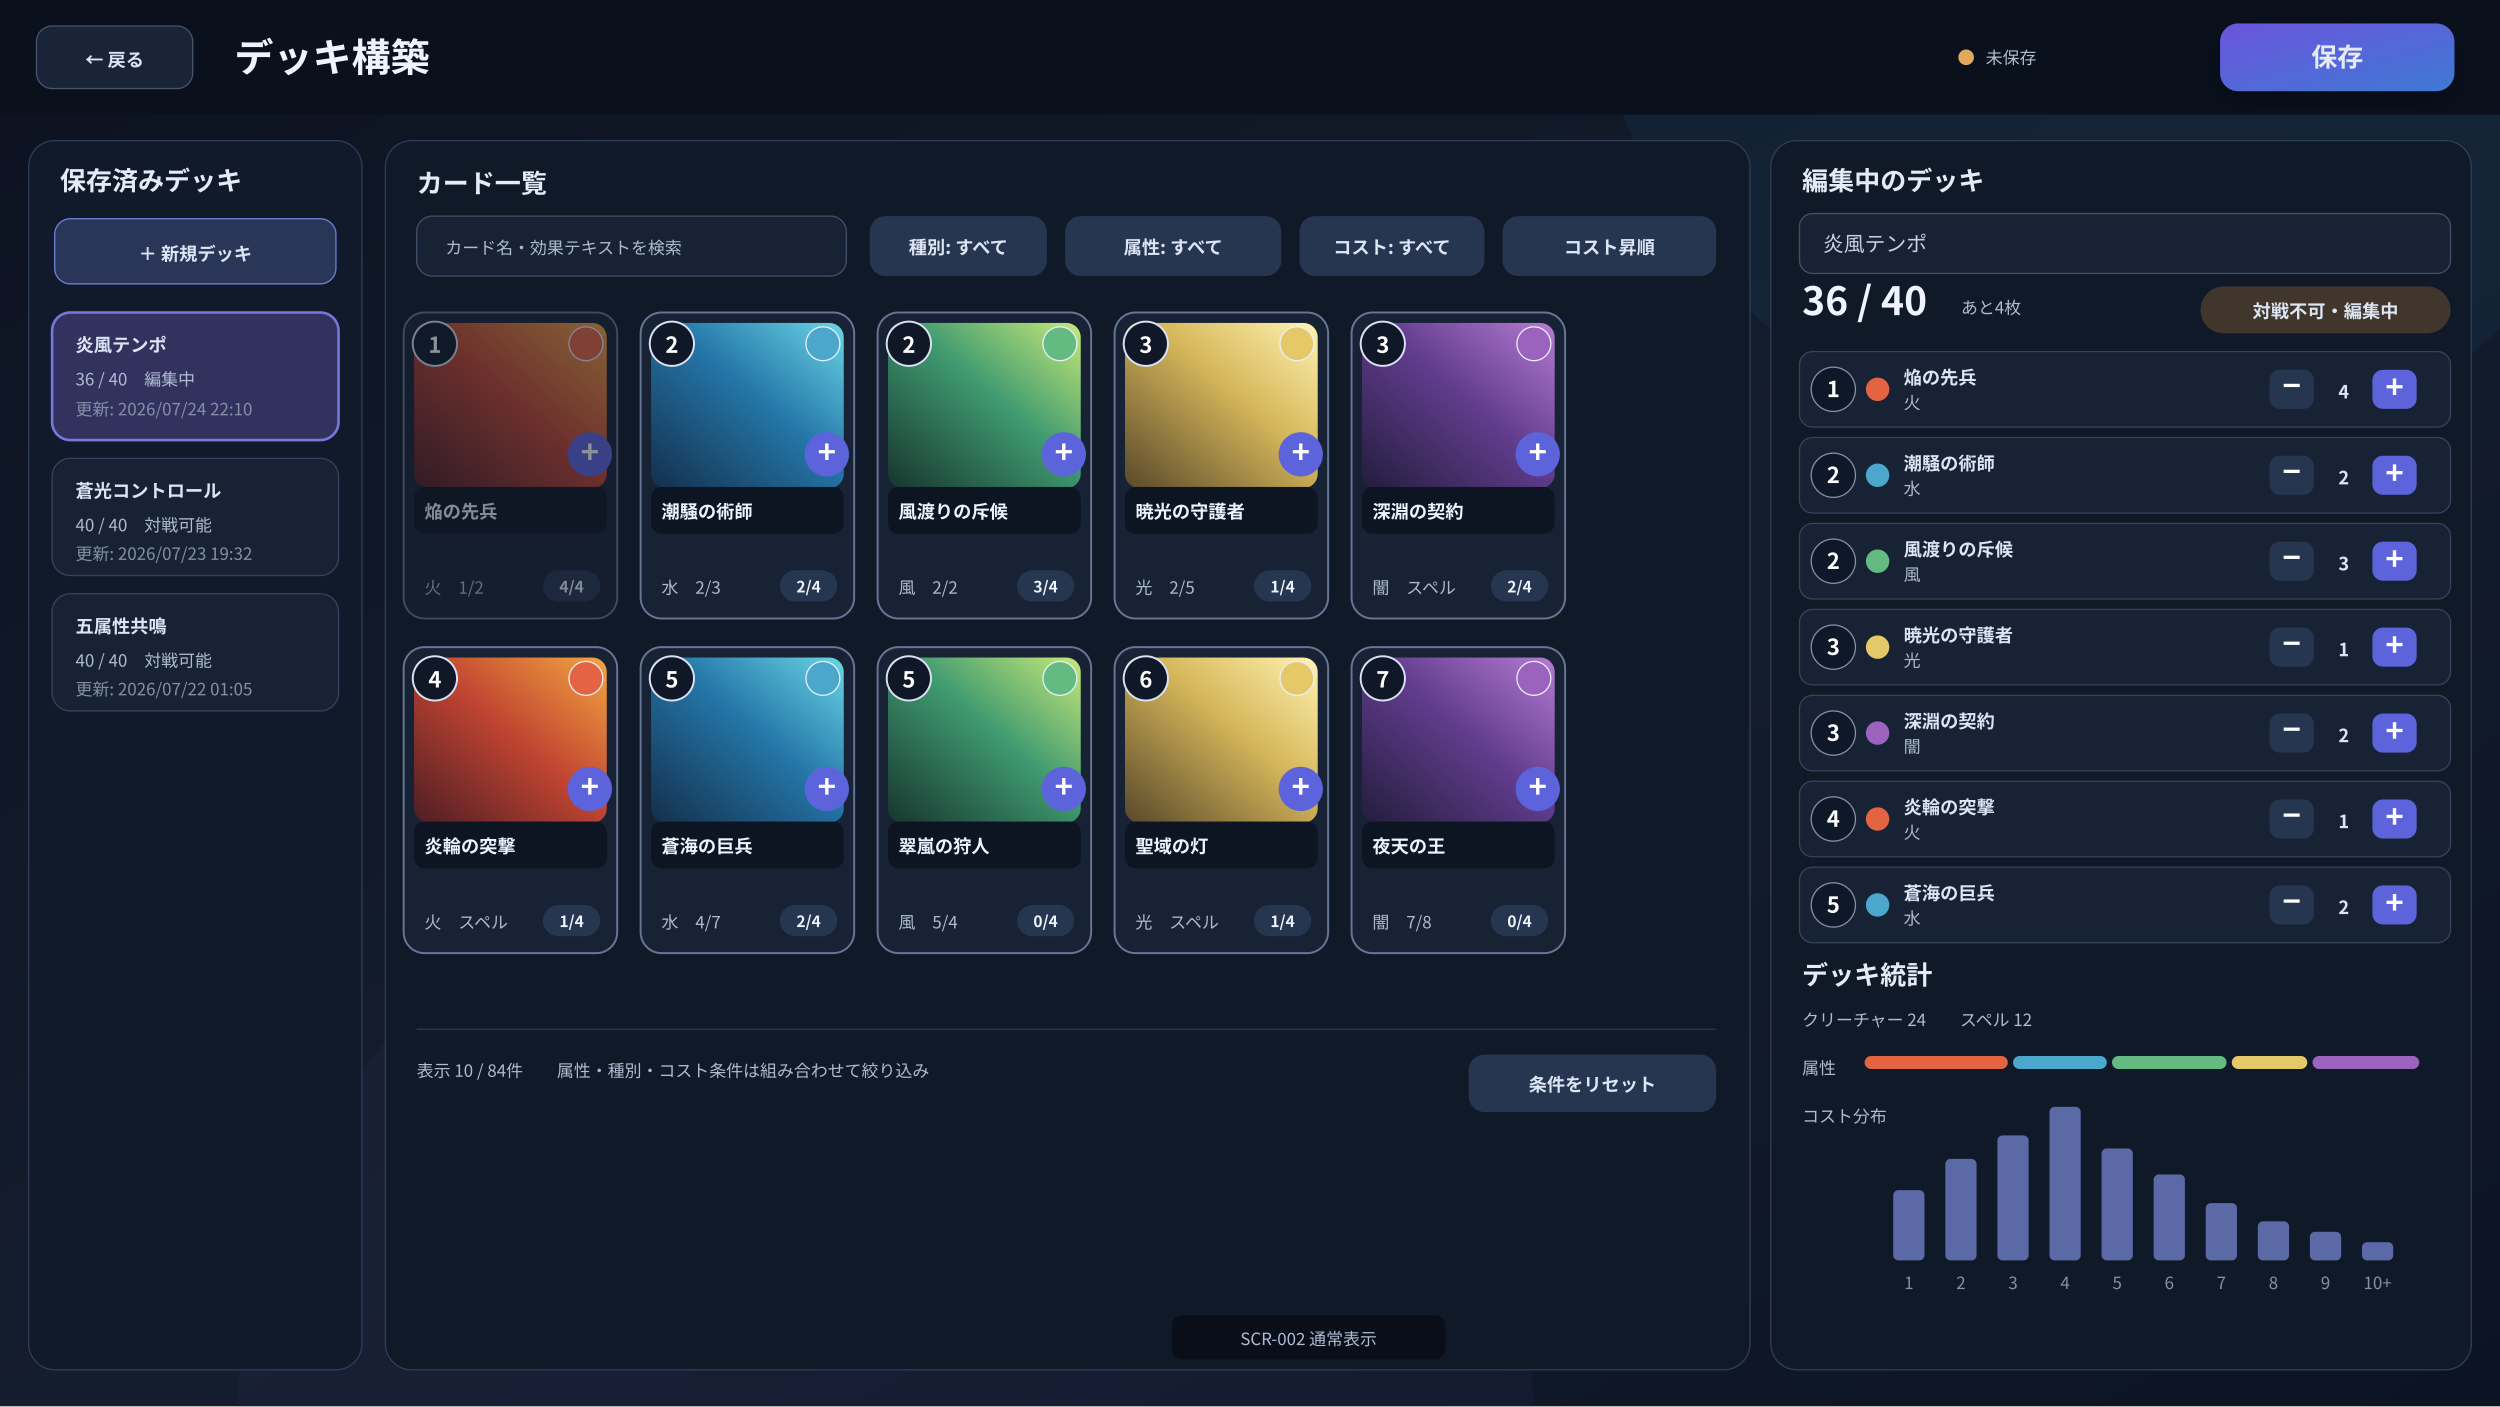
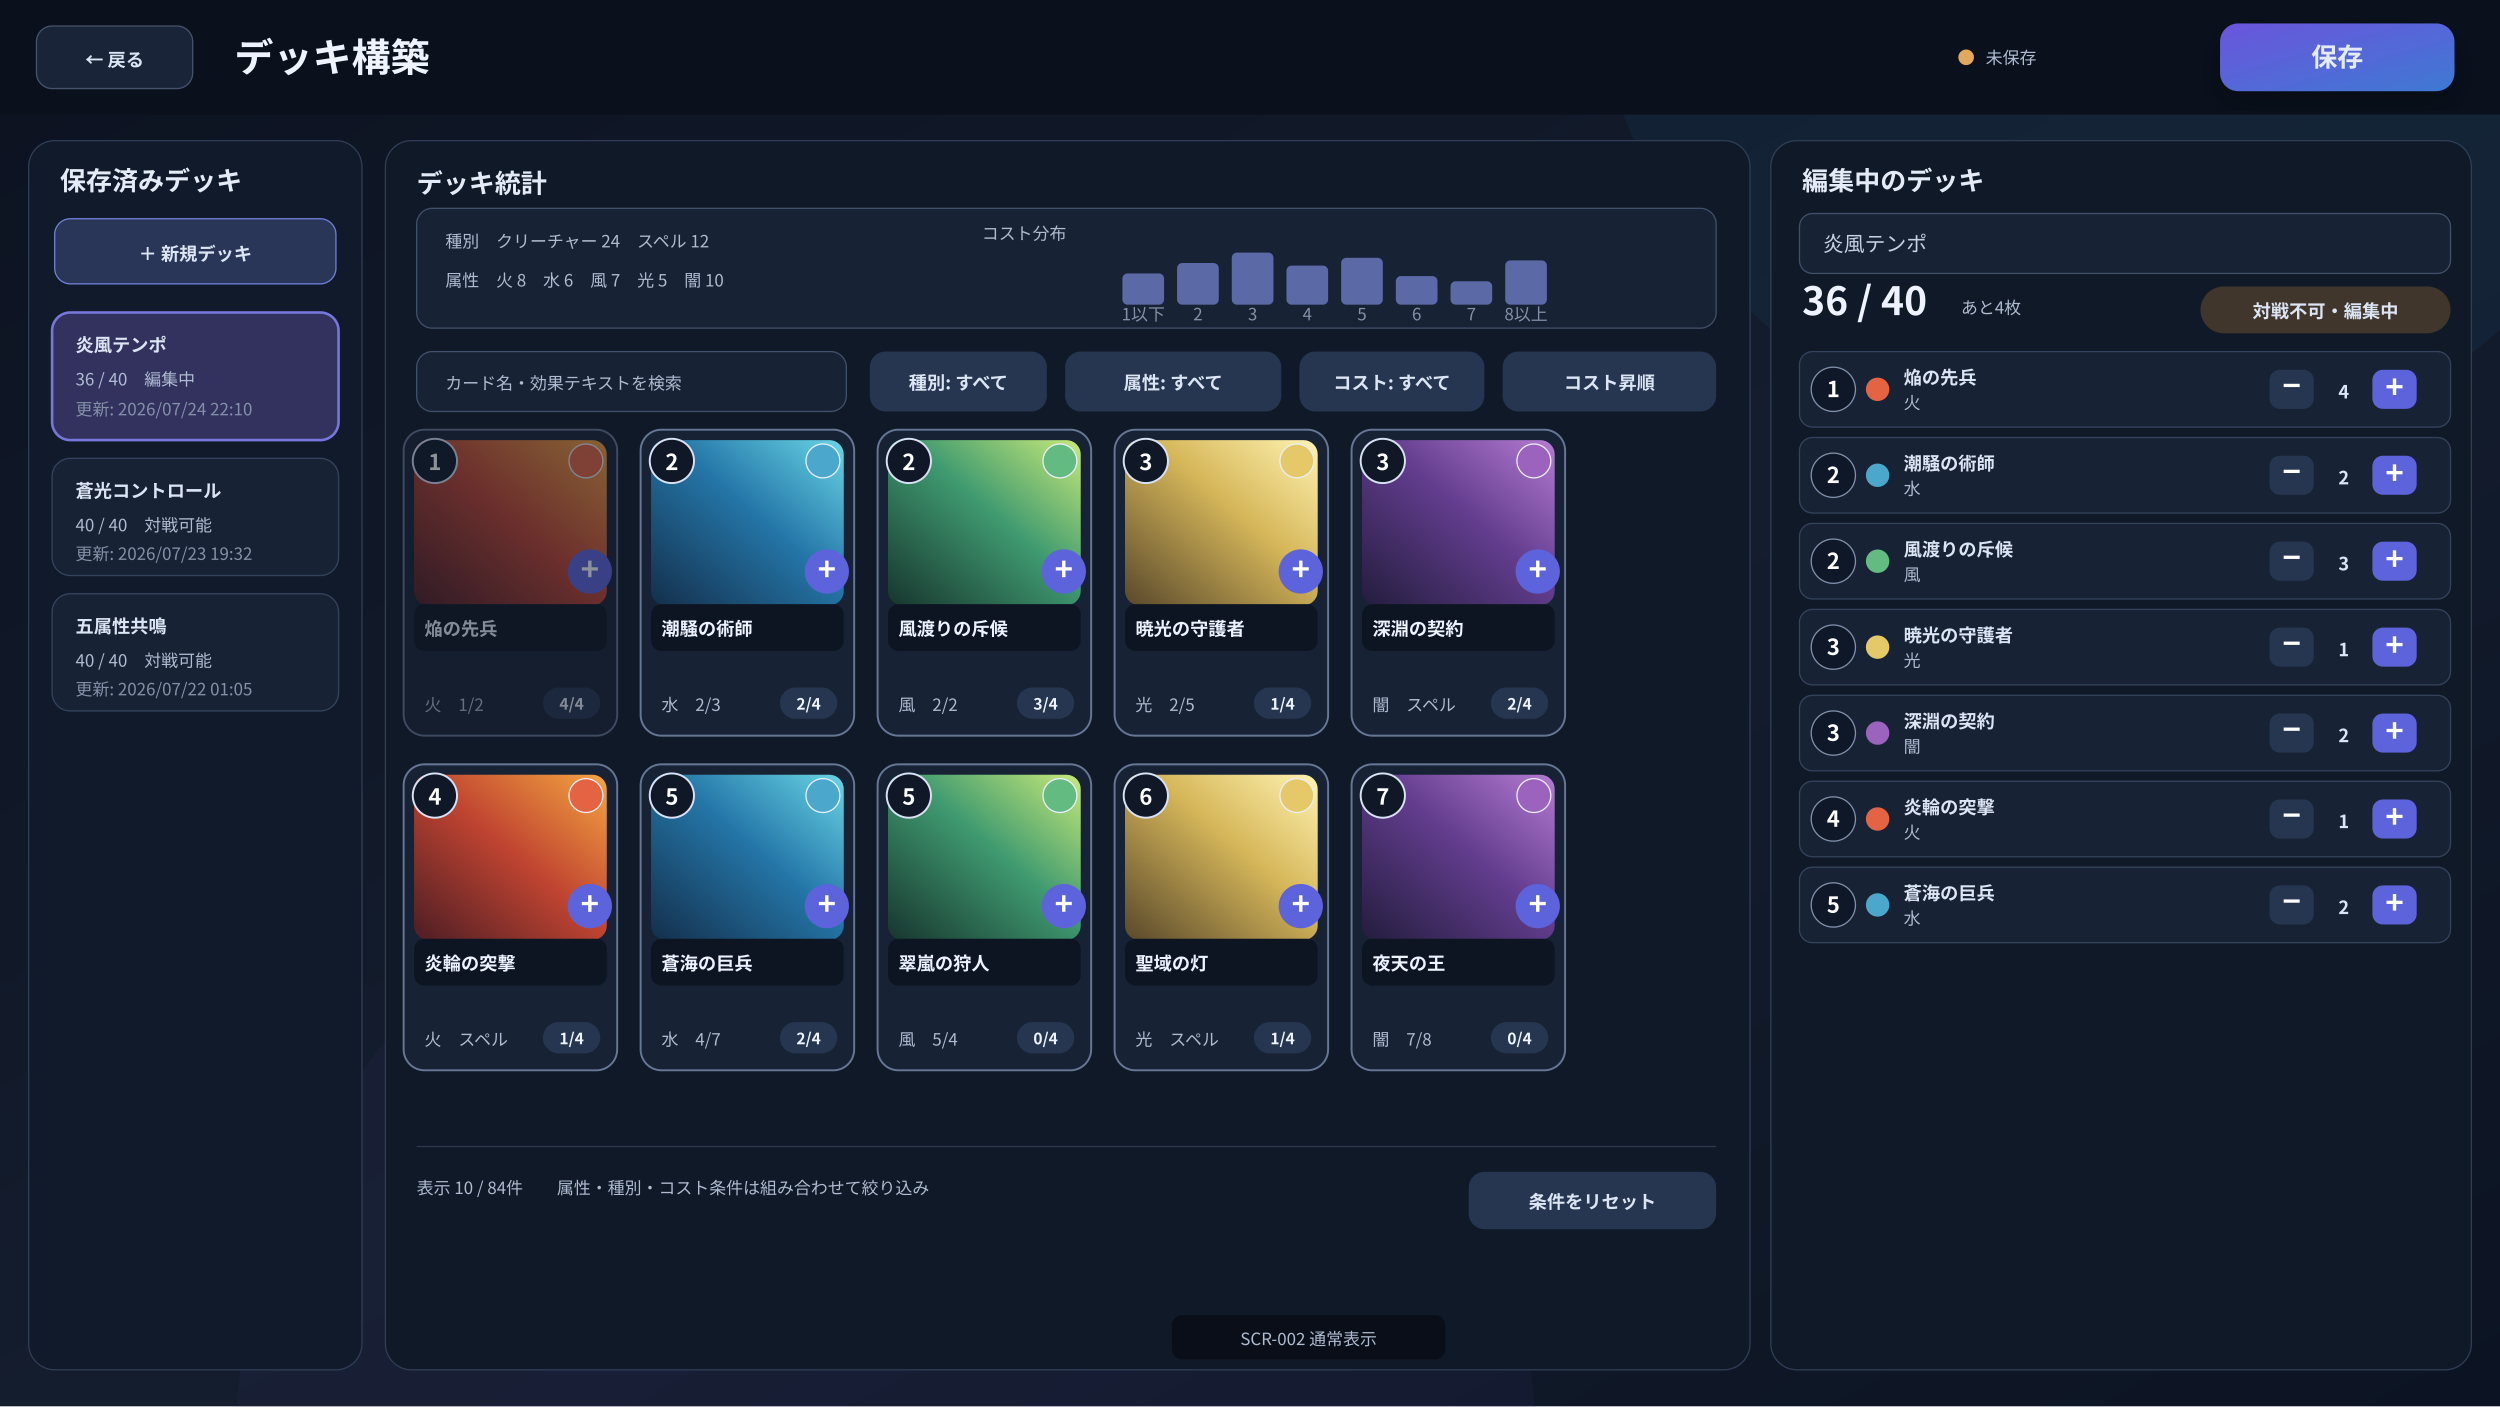
<svg xmlns="http://www.w3.org/2000/svg" width="1920" height="1080" viewBox="0 0 1920 1080">
  <defs>
    <linearGradient id="bg" x1="0" y1="0" x2="1" y2="1">
      <stop offset="0%" stop-color="#0c1220" />
      <stop offset="52%" stop-color="#141d2e" />
      <stop offset="100%" stop-color="#0c1423" />
    </linearGradient>
    <linearGradient id="fire" x1="0" y1="1" x2="1" y2="0">
      <stop offset="0%" stop-color="#4d1d25" />
      <stop offset="52%" stop-color="#c04431" />
      <stop offset="100%" stop-color="#f4a540" />
    </linearGradient>
    <linearGradient id="water" x1="0" y1="1" x2="1" y2="0">
      <stop offset="0%" stop-color="#142f4c" />
      <stop offset="55%" stop-color="#2476a8" />
      <stop offset="100%" stop-color="#69d5e5" />
    </linearGradient>
    <linearGradient id="wind" x1="0" y1="1" x2="1" y2="0">
      <stop offset="0%" stop-color="#17352e" />
      <stop offset="55%" stop-color="#3f9a70" />
      <stop offset="100%" stop-color="#c7e979" />
    </linearGradient>
    <linearGradient id="light" x1="0" y1="1" x2="1" y2="0">
      <stop offset="0%" stop-color="#59482b" />
      <stop offset="58%" stop-color="#d6b75a" />
      <stop offset="100%" stop-color="#fff3b2" />
    </linearGradient>
    <linearGradient id="dark" x1="0" y1="1" x2="1" y2="0">
      <stop offset="0%" stop-color="#231d3d" />
      <stop offset="55%" stop-color="#633d8f" />
      <stop offset="100%" stop-color="#b47bd1" />
    </linearGradient>
    <linearGradient id="primary" x1="0" y1="0" x2="1" y2="1">
      <stop offset="0%" stop-color="#6b55dc" />
      <stop offset="100%" stop-color="#3f79d3" />
    </linearGradient>
    <filter id="shadow" x="-30%" y="-30%" width="160%" height="160%">
      <feDropShadow dx="0" dy="10" stdDeviation="14" flood-color="#000000" flood-opacity="0.35" />
    </filter>
    <style>
      .title{font:700 30px 'Noto Sans CJK JP', sans-serif;fill:#eef3ff}
      .section{font:700 20px 'Noto Sans CJK JP', sans-serif;fill:#e4ebf7}
      .body{font:500 16px 'Noto Sans CJK JP', sans-serif;fill:#c7d1e2}
      .small{font:500 13px 'Noto Sans CJK JP', sans-serif;fill:#aebbd0}
      .tiny{font:700 12px 'Noto Sans CJK JP', sans-serif;fill:#eef3ff}
      .cardtitle{font:700 14px 'Noto Sans CJK JP', sans-serif;fill:#eef3ff}
      .num{font:700 17px 'Noto Sans CJK JP', sans-serif;fill:#ffffff}
      .plus{font:700 24px 'Noto Sans CJK JP', sans-serif;fill:#ffffff}
      .label{font:600 14px 'Noto Sans CJK JP', sans-serif;fill:#dce5f4}
      .muted{font:500 13px 'Noto Sans CJK JP', sans-serif;fill:#8390a7}
    </style>
  </defs>
  <rect width="1920" height="1080" fill="url(#bg)" />
  <circle cx="680" cy="1120" r="500" fill="#493d9e" opacity="0.08" />
  <circle cx="1640" cy="-60" r="420" fill="#1f78a7" opacity="0.08" />
  <rect x="0" y="0" width="1920" height="88" fill="#0a101c" opacity="0.94" />
  <rect x="28" y="20" width="120" height="48" rx="12" fill="#192439" stroke="#45536b" />
  <text x="88" y="51" text-anchor="middle" class="label">← 戻る</text>
  <text x="180" y="55" class="title">デッキ構築</text>
  <circle cx="1510" cy="44" r="6" fill="#e2a85c" />
  <text x="1525" y="49" class="small">未保存</text>
  <rect x="1705" y="18" width="180" height="52" rx="14" fill="url(#primary)" filter="url(#shadow)" />
  <text x="1795" y="51" text-anchor="middle" class="section">保存</text>
  <rect x="22" y="108" width="256" height="944" rx="20" fill="#111a2a" stroke="#2f3d56" />
  <text x="46" y="146" class="section">保存済みデッキ</text>
  <rect x="42" y="168" width="216" height="50" rx="12" fill="#293657" stroke="#6f7fd7" />
  <text x="150" y="200" text-anchor="middle" class="label">＋ 新規デッキ</text>
  <g>
    <rect x="40" y="240" width="220" height="98" rx="14" fill="#33325f" stroke="#7776dc" stroke-width="2" />
    <text x="58" y="270" class="label">炎風テンポ</text>
    <text x="58" y="296" class="small">36 / 40　編集中</text>
    <text x="58" y="319" class="muted">更新: 2026/07/24 22:10</text>
  </g>
  <g>
    <rect x="40" y="352" width="220" height="90" rx="14" fill="#172235" stroke="#34435d" />
    <text x="58" y="382" class="label">蒼光コントロール</text>
    <text x="58" y="408" class="small">40 / 40　対戦可能</text>
    <text x="58" y="430" class="muted">更新: 2026/07/23 19:32</text>
  </g>
  <g>
    <rect x="40" y="456" width="220" height="90" rx="14" fill="#172235" stroke="#34435d" />
    <text x="58" y="486" class="label">五属性共鳴</text>
    <text x="58" y="512" class="small">40 / 40　対戦可能</text>
    <text x="58" y="534" class="muted">更新: 2026/07/22 01:05</text>
  </g>
  <rect x="296" y="108" width="1048" height="944" rx="20" fill="#101927" stroke="#2f3d56" />
-   <text x="320" y="148" class="section">カード一覧</text>
-   <rect x="320" y="166" width="330" height="46" rx="12" fill="#172235" stroke="#40506a" />
-   <text x="342" y="195" class="small">カード名・効果テキストを検索</text>
-   <rect x="668" y="166" width="136" height="46" rx="12" fill="#263650" />
-   <text x="736" y="195" text-anchor="middle" class="label">種別: すべて</text>
-   <rect x="818" y="166" width="166" height="46" rx="12" fill="#263650" />
-   <text x="901" y="195" text-anchor="middle" class="label">属性: すべて</text>
-   <rect x="998" y="166" width="142" height="46" rx="12" fill="#263650" />
-   <text x="1069" y="195" text-anchor="middle" class="label">コスト: すべて</text>
-   <rect x="1154" y="166" width="164" height="46" rx="12" fill="#263650" />
-   <text x="1236" y="195" text-anchor="middle" class="label">コスト昇順</text>
-   <g opacity="0.52">
-     <rect x="310" y="240" width="164" height="235" rx="16" fill="#172235" stroke="#667695" stroke-width="1.5" />
-     <rect x="318" y="248" width="148" height="126.9" rx="11" fill="url(#fire)" />
-     <circle cx="334" cy="264" r="17" fill="#101827" stroke="#d8e2f4" stroke-width="1.5" />
-     <text x="334" y="271" text-anchor="middle" class="num">1</text>
-     <circle cx="450" cy="264" r="13" fill="#e46343" stroke="#e9eef8" stroke-width="1" />
-     <rect x="318" y="373.95" width="148" height="36" rx="8" fill="#0d1523" />
-     <text x="326" y="397.95" class="cardtitle">焔の先兵</text>
-     <text x="326" y="456" class="small">火　1/2</text>
-     <rect x="417" y="438" width="44" height="24" rx="12" fill="#263650" />
-     <text x="439" y="455" text-anchor="middle" class="tiny">4/4</text>
-     <circle cx="453" cy="348.9" r="17" fill="#5d63da" />
-     <text x="453" y="355.9" text-anchor="middle" class="plus">+</text>
-   </g>
-   <g opacity="1">
-     <rect x="492" y="240" width="164" height="235" rx="16" fill="#172235" stroke="#667695" stroke-width="1.5" />
-     <rect x="500" y="248" width="148" height="126.9" rx="11" fill="url(#water)" />
-     <circle cx="516" cy="264" r="17" fill="#101827" stroke="#d8e2f4" stroke-width="1.5" />
-     <text x="516" y="271" text-anchor="middle" class="num">2</text>
-     <circle cx="632" cy="264" r="13" fill="#4ba8cc" stroke="#e9eef8" stroke-width="1" />
-     <rect x="500" y="373.95" width="148" height="36" rx="8" fill="#0d1523" />
-     <text x="508" y="397.95" class="cardtitle">潮騒の術師</text>
-     <text x="508" y="456" class="small">水　2/3</text>
-     <rect x="599" y="438" width="44" height="24" rx="12" fill="#263650" />
-     <text x="621" y="455" text-anchor="middle" class="tiny">2/4</text>
-     <circle cx="635" cy="348.9" r="17" fill="#5d63da" />
-     <text x="635" y="355.9" text-anchor="middle" class="plus">+</text>
-   </g>
-   <g opacity="1">
-     <rect x="674" y="240" width="164" height="235" rx="16" fill="#172235" stroke="#667695" stroke-width="1.5" />
-     <rect x="682" y="248" width="148" height="126.9" rx="11" fill="url(#wind)" />
-     <circle cx="698" cy="264" r="17" fill="#101827" stroke="#d8e2f4" stroke-width="1.5" />
-     <text x="698" y="271" text-anchor="middle" class="num">2</text>
-     <circle cx="814" cy="264" r="13" fill="#64bb82" stroke="#e9eef8" stroke-width="1" />
-     <rect x="682" y="373.95" width="148" height="36" rx="8" fill="#0d1523" />
-     <text x="690" y="397.95" class="cardtitle">風渡りの斥候</text>
-     <text x="690" y="456" class="small">風　2/2</text>
-     <rect x="781" y="438" width="44" height="24" rx="12" fill="#263650" />
-     <text x="803" y="455" text-anchor="middle" class="tiny">3/4</text>
-     <circle cx="817" cy="348.9" r="17" fill="#5d63da" />
-     <text x="817" y="355.9" text-anchor="middle" class="plus">+</text>
-   </g>
-   <g opacity="1">
-     <rect x="856" y="240" width="164" height="235" rx="16" fill="#172235" stroke="#667695" stroke-width="1.5" />
-     <rect x="864" y="248" width="148" height="126.9" rx="11" fill="url(#light)" />
-     <circle cx="880" cy="264" r="17" fill="#101827" stroke="#d8e2f4" stroke-width="1.5" />
-     <text x="880" y="271" text-anchor="middle" class="num">3</text>
-     <circle cx="996" cy="264" r="13" fill="#e5c969" stroke="#e9eef8" stroke-width="1" />
-     <rect x="864" y="373.95" width="148" height="36" rx="8" fill="#0d1523" />
-     <text x="872" y="397.95" class="cardtitle">暁光の守護者</text>
-     <text x="872" y="456" class="small">光　2/5</text>
-     <rect x="963" y="438" width="44" height="24" rx="12" fill="#263650" />
-     <text x="985" y="455" text-anchor="middle" class="tiny">1/4</text>
-     <circle cx="999" cy="348.9" r="17" fill="#5d63da" />
-     <text x="999" y="355.9" text-anchor="middle" class="plus">+</text>
-   </g>
-   <g opacity="1">
-     <rect x="1038" y="240" width="164" height="235" rx="16" fill="#172235" stroke="#667695" stroke-width="1.5" />
-     <rect x="1046" y="248" width="148" height="126.9" rx="11" fill="url(#dark)" />
-     <circle cx="1062" cy="264" r="17" fill="#101827" stroke="#d8e2f4" stroke-width="1.5" />
-     <text x="1062" y="271" text-anchor="middle" class="num">3</text>
-     <circle cx="1178" cy="264" r="13" fill="#9b63bd" stroke="#e9eef8" stroke-width="1" />
-     <rect x="1046" y="373.95" width="148" height="36" rx="8" fill="#0d1523" />
-     <text x="1054" y="397.95" class="cardtitle">深淵の契約</text>
-     <text x="1054" y="456" class="small">闇　スペル</text>
-     <rect x="1145" y="438" width="44" height="24" rx="12" fill="#263650" />
-     <text x="1167" y="455" text-anchor="middle" class="tiny">2/4</text>
-     <circle cx="1181" cy="348.9" r="17" fill="#5d63da" />
-     <text x="1181" y="355.9" text-anchor="middle" class="plus">+</text>
-   </g>
-   <g opacity="1">
-     <rect x="310" y="497" width="164" height="235" rx="16" fill="#172235" stroke="#667695" stroke-width="1.5" />
-     <rect x="318" y="505" width="148" height="126.9" rx="11" fill="url(#fire)" />
-     <circle cx="334" cy="521" r="17" fill="#101827" stroke="#d8e2f4" stroke-width="1.5" />
-     <text x="334" y="528" text-anchor="middle" class="num">4</text>
-     <circle cx="450" cy="521" r="13" fill="#e46343" stroke="#e9eef8" stroke-width="1" />
-     <rect x="318" y="630.95" width="148" height="36" rx="8" fill="#0d1523" />
-     <text x="326" y="654.95" class="cardtitle">炎輪の突撃</text>
-     <text x="326" y="713" class="small">火　スペル</text>
-     <rect x="417" y="695" width="44" height="24" rx="12" fill="#263650" />
-     <text x="439" y="712" text-anchor="middle" class="tiny">1/4</text>
-     <circle cx="453" cy="605.9" r="17" fill="#5d63da" />
-     <text x="453" y="612.9" text-anchor="middle" class="plus">+</text>
-   </g>
-   <g opacity="1">
-     <rect x="492" y="497" width="164" height="235" rx="16" fill="#172235" stroke="#667695" stroke-width="1.5" />
-     <rect x="500" y="505" width="148" height="126.9" rx="11" fill="url(#water)" />
-     <circle cx="516" cy="521" r="17" fill="#101827" stroke="#d8e2f4" stroke-width="1.5" />
-     <text x="516" y="528" text-anchor="middle" class="num">5</text>
-     <circle cx="632" cy="521" r="13" fill="#4ba8cc" stroke="#e9eef8" stroke-width="1" />
-     <rect x="500" y="630.95" width="148" height="36" rx="8" fill="#0d1523" />
-     <text x="508" y="654.95" class="cardtitle">蒼海の巨兵</text>
-     <text x="508" y="713" class="small">水　4/7</text>
-     <rect x="599" y="695" width="44" height="24" rx="12" fill="#263650" />
-     <text x="621" y="712" text-anchor="middle" class="tiny">2/4</text>
-     <circle cx="635" cy="605.9" r="17" fill="#5d63da" />
-     <text x="635" y="612.9" text-anchor="middle" class="plus">+</text>
-   </g>
-   <g opacity="1">
-     <rect x="674" y="497" width="164" height="235" rx="16" fill="#172235" stroke="#667695" stroke-width="1.5" />
-     <rect x="682" y="505" width="148" height="126.9" rx="11" fill="url(#wind)" />
-     <circle cx="698" cy="521" r="17" fill="#101827" stroke="#d8e2f4" stroke-width="1.5" />
-     <text x="698" y="528" text-anchor="middle" class="num">5</text>
-     <circle cx="814" cy="521" r="13" fill="#64bb82" stroke="#e9eef8" stroke-width="1" />
-     <rect x="682" y="630.95" width="148" height="36" rx="8" fill="#0d1523" />
-     <text x="690" y="654.95" class="cardtitle">翠嵐の狩人</text>
-     <text x="690" y="713" class="small">風　5/4</text>
-     <rect x="781" y="695" width="44" height="24" rx="12" fill="#263650" />
-     <text x="803" y="712" text-anchor="middle" class="tiny">0/4</text>
-     <circle cx="817" cy="605.9" r="17" fill="#5d63da" />
-     <text x="817" y="612.9" text-anchor="middle" class="plus">+</text>
-   </g>
-   <g opacity="1">
-     <rect x="856" y="497" width="164" height="235" rx="16" fill="#172235" stroke="#667695" stroke-width="1.5" />
-     <rect x="864" y="505" width="148" height="126.9" rx="11" fill="url(#light)" />
-     <circle cx="880" cy="521" r="17" fill="#101827" stroke="#d8e2f4" stroke-width="1.5" />
-     <text x="880" y="528" text-anchor="middle" class="num">6</text>
-     <circle cx="996" cy="521" r="13" fill="#e5c969" stroke="#e9eef8" stroke-width="1" />
-     <rect x="864" y="630.95" width="148" height="36" rx="8" fill="#0d1523" />
-     <text x="872" y="654.95" class="cardtitle">聖域の灯</text>
-     <text x="872" y="713" class="small">光　スペル</text>
-     <rect x="963" y="695" width="44" height="24" rx="12" fill="#263650" />
-     <text x="985" y="712" text-anchor="middle" class="tiny">1/4</text>
-     <circle cx="999" cy="605.9" r="17" fill="#5d63da" />
-     <text x="999" y="612.9" text-anchor="middle" class="plus">+</text>
-   </g>
-   <g opacity="1">
-     <rect x="1038" y="497" width="164" height="235" rx="16" fill="#172235" stroke="#667695" stroke-width="1.5" />
-     <rect x="1046" y="505" width="148" height="126.9" rx="11" fill="url(#dark)" />
-     <circle cx="1062" cy="521" r="17" fill="#101827" stroke="#d8e2f4" stroke-width="1.5" />
-     <text x="1062" y="528" text-anchor="middle" class="num">7</text>
-     <circle cx="1178" cy="521" r="13" fill="#9b63bd" stroke="#e9eef8" stroke-width="1" />
-     <rect x="1046" y="630.95" width="148" height="36" rx="8" fill="#0d1523" />
-     <text x="1054" y="654.95" class="cardtitle">夜天の王</text>
-     <text x="1054" y="713" class="small">闇　7/8</text>
-     <rect x="1145" y="695" width="44" height="24" rx="12" fill="#263650" />
-     <text x="1167" y="712" text-anchor="middle" class="tiny">0/4</text>
-     <circle cx="1181" cy="605.9" r="17" fill="#5d63da" />
-     <text x="1181" y="612.9" text-anchor="middle" class="plus">+</text>
-   </g>
-   <rect x="320" y="790" width="998" height="1" fill="#2b3850" />
-   <text x="320" y="827" class="small">表示 10 / 84件　　属性・種別・コスト条件は組み合わせて絞り込み</text>
-   <rect x="1128" y="810" width="190" height="44" rx="12" fill="#263650" />
-   <text x="1223" y="838" text-anchor="middle" class="label">条件をリセット</text>
+   <text x="320" y="148" class="section">デッキ統計</text>
+   <rect x="320" y="160" width="998" height="92" rx="12" fill="#172235" stroke="#40506a" />
+   <text x="342" y="190" class="small">種別　クリーチャー 24　スペル 12</text>
+   <text x="342" y="220" class="small">属性　火 8　水 6　風 7　光 5　闇 10</text>
+   <text x="754" y="184" class="small">コスト分布</text>
+   <g fill="#5b69a7">
+     <rect x="862" y="210" width="32" height="24" rx="4" />
+     <rect x="904" y="202" width="32" height="32" rx="4" />
+     <rect x="946" y="194" width="32" height="40" rx="4" />
+     <rect x="988" y="204" width="32" height="30" rx="4" />
+     <rect x="1030" y="198" width="32" height="36" rx="4" />
+     <rect x="1072" y="212" width="32" height="22" rx="4" />
+     <rect x="1114" y="216" width="32" height="18" rx="4" />
+     <rect x="1156" y="200" width="32" height="34" rx="4" />
+   </g>
+   <g class="muted" text-anchor="middle">
+     <text x="878" y="246">1以下</text>
+     <text x="920" y="246">2</text>
+     <text x="962" y="246">3</text>
+     <text x="1004" y="246">4</text>
+     <text x="1046" y="246">5</text>
+     <text x="1088" y="246">6</text>
+     <text x="1130" y="246">7</text>
+     <text x="1172" y="246">8以上</text>
+   </g>
+   <rect x="320" y="270" width="330" height="46" rx="12" fill="#172235" stroke="#40506a" />
+   <text x="342" y="299" class="small">カード名・効果テキストを検索</text>
+   <rect x="668" y="270" width="136" height="46" rx="12" fill="#263650" />
+   <text x="736" y="299" text-anchor="middle" class="label">種別: すべて</text>
+   <rect x="818" y="270" width="166" height="46" rx="12" fill="#263650" />
+   <text x="901" y="299" text-anchor="middle" class="label">属性: すべて</text>
+   <rect x="998" y="270" width="142" height="46" rx="12" fill="#263650" />
+   <text x="1069" y="299" text-anchor="middle" class="label">コスト: すべて</text>
+   <rect x="1154" y="270" width="164" height="46" rx="12" fill="#263650" />
+   <text x="1236" y="299" text-anchor="middle" class="label">コスト昇順</text>
+   <g transform="translate(0 90)">
+     <g opacity="0.52">
+       <rect x="310" y="240" width="164" height="235" rx="16" fill="#172235" stroke="#667695" stroke-width="1.5" />
+       <rect x="318" y="248" width="148" height="126.9" rx="11" fill="url(#fire)" />
+       <circle cx="334" cy="264" r="17" fill="#101827" stroke="#d8e2f4" stroke-width="1.5" />
+       <text x="334" y="271" text-anchor="middle" class="num">1</text>
+       <circle cx="450" cy="264" r="13" fill="#e46343" stroke="#e9eef8" stroke-width="1" />
+       <rect x="318" y="373.95" width="148" height="36" rx="8" fill="#0d1523" />
+       <text x="326" y="397.95" class="cardtitle">焔の先兵</text>
+       <text x="326" y="456" class="small">火　1/2</text>
+       <rect x="417" y="438" width="44" height="24" rx="12" fill="#263650" />
+       <text x="439" y="455" text-anchor="middle" class="tiny">4/4</text>
+       <circle cx="453" cy="348.9" r="17" fill="#5d63da" />
+       <text x="453" y="355.9" text-anchor="middle" class="plus">+</text>
+     </g>
+     <g opacity="1">
+       <rect x="492" y="240" width="164" height="235" rx="16" fill="#172235" stroke="#667695" stroke-width="1.5" />
+       <rect x="500" y="248" width="148" height="126.9" rx="11" fill="url(#water)" />
+       <circle cx="516" cy="264" r="17" fill="#101827" stroke="#d8e2f4" stroke-width="1.5" />
+       <text x="516" y="271" text-anchor="middle" class="num">2</text>
+       <circle cx="632" cy="264" r="13" fill="#4ba8cc" stroke="#e9eef8" stroke-width="1" />
+       <rect x="500" y="373.95" width="148" height="36" rx="8" fill="#0d1523" />
+       <text x="508" y="397.95" class="cardtitle">潮騒の術師</text>
+       <text x="508" y="456" class="small">水　2/3</text>
+       <rect x="599" y="438" width="44" height="24" rx="12" fill="#263650" />
+       <text x="621" y="455" text-anchor="middle" class="tiny">2/4</text>
+       <circle cx="635" cy="348.9" r="17" fill="#5d63da" />
+       <text x="635" y="355.9" text-anchor="middle" class="plus">+</text>
+     </g>
+     <g opacity="1">
+       <rect x="674" y="240" width="164" height="235" rx="16" fill="#172235" stroke="#667695" stroke-width="1.5" />
+       <rect x="682" y="248" width="148" height="126.9" rx="11" fill="url(#wind)" />
+       <circle cx="698" cy="264" r="17" fill="#101827" stroke="#d8e2f4" stroke-width="1.5" />
+       <text x="698" y="271" text-anchor="middle" class="num">2</text>
+       <circle cx="814" cy="264" r="13" fill="#64bb82" stroke="#e9eef8" stroke-width="1" />
+       <rect x="682" y="373.95" width="148" height="36" rx="8" fill="#0d1523" />
+       <text x="690" y="397.95" class="cardtitle">風渡りの斥候</text>
+       <text x="690" y="456" class="small">風　2/2</text>
+       <rect x="781" y="438" width="44" height="24" rx="12" fill="#263650" />
+       <text x="803" y="455" text-anchor="middle" class="tiny">3/4</text>
+       <circle cx="817" cy="348.9" r="17" fill="#5d63da" />
+       <text x="817" y="355.9" text-anchor="middle" class="plus">+</text>
+     </g>
+     <g opacity="1">
+       <rect x="856" y="240" width="164" height="235" rx="16" fill="#172235" stroke="#667695" stroke-width="1.5" />
+       <rect x="864" y="248" width="148" height="126.9" rx="11" fill="url(#light)" />
+       <circle cx="880" cy="264" r="17" fill="#101827" stroke="#d8e2f4" stroke-width="1.5" />
+       <text x="880" y="271" text-anchor="middle" class="num">3</text>
+       <circle cx="996" cy="264" r="13" fill="#e5c969" stroke="#e9eef8" stroke-width="1" />
+       <rect x="864" y="373.95" width="148" height="36" rx="8" fill="#0d1523" />
+       <text x="872" y="397.95" class="cardtitle">暁光の守護者</text>
+       <text x="872" y="456" class="small">光　2/5</text>
+       <rect x="963" y="438" width="44" height="24" rx="12" fill="#263650" />
+       <text x="985" y="455" text-anchor="middle" class="tiny">1/4</text>
+       <circle cx="999" cy="348.9" r="17" fill="#5d63da" />
+       <text x="999" y="355.9" text-anchor="middle" class="plus">+</text>
+     </g>
+     <g opacity="1">
+       <rect x="1038" y="240" width="164" height="235" rx="16" fill="#172235" stroke="#667695" stroke-width="1.5" />
+       <rect x="1046" y="248" width="148" height="126.9" rx="11" fill="url(#dark)" />
+       <circle cx="1062" cy="264" r="17" fill="#101827" stroke="#d8e2f4" stroke-width="1.5" />
+       <text x="1062" y="271" text-anchor="middle" class="num">3</text>
+       <circle cx="1178" cy="264" r="13" fill="#9b63bd" stroke="#e9eef8" stroke-width="1" />
+       <rect x="1046" y="373.95" width="148" height="36" rx="8" fill="#0d1523" />
+       <text x="1054" y="397.95" class="cardtitle">深淵の契約</text>
+       <text x="1054" y="456" class="small">闇　スペル</text>
+       <rect x="1145" y="438" width="44" height="24" rx="12" fill="#263650" />
+       <text x="1167" y="455" text-anchor="middle" class="tiny">2/4</text>
+       <circle cx="1181" cy="348.9" r="17" fill="#5d63da" />
+       <text x="1181" y="355.9" text-anchor="middle" class="plus">+</text>
+     </g>
+     <g opacity="1">
+       <rect x="310" y="497" width="164" height="235" rx="16" fill="#172235" stroke="#667695" stroke-width="1.5" />
+       <rect x="318" y="505" width="148" height="126.9" rx="11" fill="url(#fire)" />
+       <circle cx="334" cy="521" r="17" fill="#101827" stroke="#d8e2f4" stroke-width="1.5" />
+       <text x="334" y="528" text-anchor="middle" class="num">4</text>
+       <circle cx="450" cy="521" r="13" fill="#e46343" stroke="#e9eef8" stroke-width="1" />
+       <rect x="318" y="630.95" width="148" height="36" rx="8" fill="#0d1523" />
+       <text x="326" y="654.95" class="cardtitle">炎輪の突撃</text>
+       <text x="326" y="713" class="small">火　スペル</text>
+       <rect x="417" y="695" width="44" height="24" rx="12" fill="#263650" />
+       <text x="439" y="712" text-anchor="middle" class="tiny">1/4</text>
+       <circle cx="453" cy="605.9" r="17" fill="#5d63da" />
+       <text x="453" y="612.9" text-anchor="middle" class="plus">+</text>
+     </g>
+     <g opacity="1">
+       <rect x="492" y="497" width="164" height="235" rx="16" fill="#172235" stroke="#667695" stroke-width="1.5" />
+       <rect x="500" y="505" width="148" height="126.9" rx="11" fill="url(#water)" />
+       <circle cx="516" cy="521" r="17" fill="#101827" stroke="#d8e2f4" stroke-width="1.5" />
+       <text x="516" y="528" text-anchor="middle" class="num">5</text>
+       <circle cx="632" cy="521" r="13" fill="#4ba8cc" stroke="#e9eef8" stroke-width="1" />
+       <rect x="500" y="630.95" width="148" height="36" rx="8" fill="#0d1523" />
+       <text x="508" y="654.95" class="cardtitle">蒼海の巨兵</text>
+       <text x="508" y="713" class="small">水　4/7</text>
+       <rect x="599" y="695" width="44" height="24" rx="12" fill="#263650" />
+       <text x="621" y="712" text-anchor="middle" class="tiny">2/4</text>
+       <circle cx="635" cy="605.9" r="17" fill="#5d63da" />
+       <text x="635" y="612.9" text-anchor="middle" class="plus">+</text>
+     </g>
+     <g opacity="1">
+       <rect x="674" y="497" width="164" height="235" rx="16" fill="#172235" stroke="#667695" stroke-width="1.5" />
+       <rect x="682" y="505" width="148" height="126.9" rx="11" fill="url(#wind)" />
+       <circle cx="698" cy="521" r="17" fill="#101827" stroke="#d8e2f4" stroke-width="1.5" />
+       <text x="698" y="528" text-anchor="middle" class="num">5</text>
+       <circle cx="814" cy="521" r="13" fill="#64bb82" stroke="#e9eef8" stroke-width="1" />
+       <rect x="682" y="630.95" width="148" height="36" rx="8" fill="#0d1523" />
+       <text x="690" y="654.95" class="cardtitle">翠嵐の狩人</text>
+       <text x="690" y="713" class="small">風　5/4</text>
+       <rect x="781" y="695" width="44" height="24" rx="12" fill="#263650" />
+       <text x="803" y="712" text-anchor="middle" class="tiny">0/4</text>
+       <circle cx="817" cy="605.9" r="17" fill="#5d63da" />
+       <text x="817" y="612.9" text-anchor="middle" class="plus">+</text>
+     </g>
+     <g opacity="1">
+       <rect x="856" y="497" width="164" height="235" rx="16" fill="#172235" stroke="#667695" stroke-width="1.5" />
+       <rect x="864" y="505" width="148" height="126.9" rx="11" fill="url(#light)" />
+       <circle cx="880" cy="521" r="17" fill="#101827" stroke="#d8e2f4" stroke-width="1.5" />
+       <text x="880" y="528" text-anchor="middle" class="num">6</text>
+       <circle cx="996" cy="521" r="13" fill="#e5c969" stroke="#e9eef8" stroke-width="1" />
+       <rect x="864" y="630.95" width="148" height="36" rx="8" fill="#0d1523" />
+       <text x="872" y="654.95" class="cardtitle">聖域の灯</text>
+       <text x="872" y="713" class="small">光　スペル</text>
+       <rect x="963" y="695" width="44" height="24" rx="12" fill="#263650" />
+       <text x="985" y="712" text-anchor="middle" class="tiny">1/4</text>
+       <circle cx="999" cy="605.9" r="17" fill="#5d63da" />
+       <text x="999" y="612.9" text-anchor="middle" class="plus">+</text>
+     </g>
+     <g opacity="1">
+       <rect x="1038" y="497" width="164" height="235" rx="16" fill="#172235" stroke="#667695" stroke-width="1.5" />
+       <rect x="1046" y="505" width="148" height="126.9" rx="11" fill="url(#dark)" />
+       <circle cx="1062" cy="521" r="17" fill="#101827" stroke="#d8e2f4" stroke-width="1.5" />
+       <text x="1062" y="528" text-anchor="middle" class="num">7</text>
+       <circle cx="1178" cy="521" r="13" fill="#9b63bd" stroke="#e9eef8" stroke-width="1" />
+       <rect x="1046" y="630.95" width="148" height="36" rx="8" fill="#0d1523" />
+       <text x="1054" y="654.95" class="cardtitle">夜天の王</text>
+       <text x="1054" y="713" class="small">闇　7/8</text>
+       <rect x="1145" y="695" width="44" height="24" rx="12" fill="#263650" />
+       <text x="1167" y="712" text-anchor="middle" class="tiny">0/4</text>
+       <circle cx="1181" cy="605.9" r="17" fill="#5d63da" />
+       <text x="1181" y="612.9" text-anchor="middle" class="plus">+</text>
+     </g>
+     <rect x="320" y="790" width="998" height="1" fill="#2b3850" />
+     <text x="320" y="827" class="small">表示 10 / 84件　　属性・種別・コスト条件は組み合わせて絞り込み</text>
+     <rect x="1128" y="810" width="190" height="44" rx="12" fill="#263650" />
+     <text x="1223" y="838" text-anchor="middle" class="label">条件をリセット</text>
+   </g>
  <rect x="1360" y="108" width="538" height="944" rx="20" fill="#101927" stroke="#2f3d56" />
  <text x="1384" y="146" class="section">編集中のデッキ</text>
  <rect x="1382" y="164" width="500" height="46" rx="10" fill="#172235" stroke="#40506a" />
  <text x="1400" y="193" class="body">炎風テンポ</text>
  <text x="1384" y="242" class="title">36 / 40</text>
  <text x="1506" y="241" class="small">あと4枚</text>
  <rect x="1690" y="220" width="192" height="36" rx="18" fill="#40362b" />
  <text x="1786" y="244" text-anchor="middle" class="label">対戦不可・編集中</text>
  <g>
    <rect x="1382" y="270" width="500" height="58" rx="10" fill="#172235" stroke="#34435d" />
    <circle cx="1408" cy="299" r="17" fill="#0f1828" stroke="#8190aa" />
    <text x="1408" y="305" text-anchor="middle" class="num">1</text>
    <circle cx="1442" cy="299" r="9" fill="#e46343" />
    <text x="1462" y="295" class="label">焔の先兵</text>
    <text x="1462" y="314" class="small">火</text>
    <rect x="1743" y="284" width="34" height="30" rx="8" fill="#263650" />
    <text x="1760" y="305" text-anchor="middle" class="plus">−</text>
    <text x="1800" y="306" text-anchor="middle" class="label">4</text>
    <rect x="1822" y="284" width="34" height="30" rx="8" fill="#5d63da" />
    <text x="1839" y="306" text-anchor="middle" class="plus">+</text>
  </g>
  <g>
    <rect x="1382" y="336" width="500" height="58" rx="10" fill="#172235" stroke="#34435d" />
    <circle cx="1408" cy="365" r="17" fill="#0f1828" stroke="#8190aa" />
    <text x="1408" y="371" text-anchor="middle" class="num">2</text>
    <circle cx="1442" cy="365" r="9" fill="#4ba8cc" />
    <text x="1462" y="361" class="label">潮騒の術師</text>
    <text x="1462" y="380" class="small">水</text>
    <rect x="1743" y="350" width="34" height="30" rx="8" fill="#263650" />
    <text x="1760" y="371" text-anchor="middle" class="plus">−</text>
    <text x="1800" y="372" text-anchor="middle" class="label">2</text>
    <rect x="1822" y="350" width="34" height="30" rx="8" fill="#5d63da" />
    <text x="1839" y="372" text-anchor="middle" class="plus">+</text>
  </g>
  <g>
    <rect x="1382" y="402" width="500" height="58" rx="10" fill="#172235" stroke="#34435d" />
    <circle cx="1408" cy="431" r="17" fill="#0f1828" stroke="#8190aa" />
    <text x="1408" y="437" text-anchor="middle" class="num">2</text>
    <circle cx="1442" cy="431" r="9" fill="#64bb82" />
    <text x="1462" y="427" class="label">風渡りの斥候</text>
    <text x="1462" y="446" class="small">風</text>
    <rect x="1743" y="416" width="34" height="30" rx="8" fill="#263650" />
    <text x="1760" y="437" text-anchor="middle" class="plus">−</text>
    <text x="1800" y="438" text-anchor="middle" class="label">3</text>
    <rect x="1822" y="416" width="34" height="30" rx="8" fill="#5d63da" />
    <text x="1839" y="438" text-anchor="middle" class="plus">+</text>
  </g>
  <g>
    <rect x="1382" y="468" width="500" height="58" rx="10" fill="#172235" stroke="#34435d" />
    <circle cx="1408" cy="497" r="17" fill="#0f1828" stroke="#8190aa" />
    <text x="1408" y="503" text-anchor="middle" class="num">3</text>
    <circle cx="1442" cy="497" r="9" fill="#e5c969" />
    <text x="1462" y="493" class="label">暁光の守護者</text>
    <text x="1462" y="512" class="small">光</text>
    <rect x="1743" y="482" width="34" height="30" rx="8" fill="#263650" />
    <text x="1760" y="503" text-anchor="middle" class="plus">−</text>
    <text x="1800" y="504" text-anchor="middle" class="label">1</text>
    <rect x="1822" y="482" width="34" height="30" rx="8" fill="#5d63da" />
    <text x="1839" y="504" text-anchor="middle" class="plus">+</text>
  </g>
  <g>
    <rect x="1382" y="534" width="500" height="58" rx="10" fill="#172235" stroke="#34435d" />
    <circle cx="1408" cy="563" r="17" fill="#0f1828" stroke="#8190aa" />
    <text x="1408" y="569" text-anchor="middle" class="num">3</text>
    <circle cx="1442" cy="563" r="9" fill="#9b63bd" />
    <text x="1462" y="559" class="label">深淵の契約</text>
    <text x="1462" y="578" class="small">闇</text>
    <rect x="1743" y="548" width="34" height="30" rx="8" fill="#263650" />
    <text x="1760" y="569" text-anchor="middle" class="plus">−</text>
    <text x="1800" y="570" text-anchor="middle" class="label">2</text>
    <rect x="1822" y="548" width="34" height="30" rx="8" fill="#5d63da" />
    <text x="1839" y="570" text-anchor="middle" class="plus">+</text>
  </g>
  <g>
    <rect x="1382" y="600" width="500" height="58" rx="10" fill="#172235" stroke="#34435d" />
    <circle cx="1408" cy="629" r="17" fill="#0f1828" stroke="#8190aa" />
    <text x="1408" y="635" text-anchor="middle" class="num">4</text>
    <circle cx="1442" cy="629" r="9" fill="#e46343" />
    <text x="1462" y="625" class="label">炎輪の突撃</text>
    <text x="1462" y="644" class="small">火</text>
    <rect x="1743" y="614" width="34" height="30" rx="8" fill="#263650" />
    <text x="1760" y="635" text-anchor="middle" class="plus">−</text>
    <text x="1800" y="636" text-anchor="middle" class="label">1</text>
    <rect x="1822" y="614" width="34" height="30" rx="8" fill="#5d63da" />
    <text x="1839" y="636" text-anchor="middle" class="plus">+</text>
  </g>
  <g>
    <rect x="1382" y="666" width="500" height="58" rx="10" fill="#172235" stroke="#34435d" />
    <circle cx="1408" cy="695" r="17" fill="#0f1828" stroke="#8190aa" />
    <text x="1408" y="701" text-anchor="middle" class="num">5</text>
    <circle cx="1442" cy="695" r="9" fill="#4ba8cc" />
    <text x="1462" y="691" class="label">蒼海の巨兵</text>
    <text x="1462" y="710" class="small">水</text>
    <rect x="1743" y="680" width="34" height="30" rx="8" fill="#263650" />
    <text x="1760" y="701" text-anchor="middle" class="plus">−</text>
    <text x="1800" y="702" text-anchor="middle" class="label">2</text>
    <rect x="1822" y="680" width="34" height="30" rx="8" fill="#5d63da" />
    <text x="1839" y="702" text-anchor="middle" class="plus">+</text>
  </g>
-   <text x="1384" y="756" class="section">デッキ統計</text>
-   <text x="1384" y="788" class="small">クリーチャー 24　　スペル 12</text>
-   <text x="1384" y="825" class="small">属性</text>
-   <rect x="1432" y="811" width="110" height="10" rx="5" fill="#e46343" />
-   <rect x="1546" y="811" width="72" height="10" rx="5" fill="#4ba8cc" />
-   <rect x="1622" y="811" width="88" height="10" rx="5" fill="#64bb82" />
-   <rect x="1714" y="811" width="58" height="10" rx="5" fill="#e5c969" />
-   <rect x="1776" y="811" width="82" height="10" rx="5" fill="#9b63bd" />
-   <text x="1384" y="862" class="small">コスト分布</text>
-   <g fill="#5b69a7">
-     <rect x="1454" y="914" width="24" height="54" rx="4" />
-     <rect x="1494" y="890" width="24" height="78" rx="4" />
-     <rect x="1534" y="872" width="24" height="96" rx="4" />
-     <rect x="1574" y="850" width="24" height="118" rx="4" />
-     <rect x="1614" y="882" width="24" height="86" rx="4" />
-     <rect x="1654" y="902" width="24" height="66" rx="4" />
-     <rect x="1694" y="924" width="24" height="44" rx="4" />
-     <rect x="1734" y="938" width="24" height="30" rx="4" />
-     <rect x="1774" y="946" width="24" height="22" rx="4" />
-     <rect x="1814" y="954" width="24" height="14" rx="4" />
-   </g>
-   <g class="muted" text-anchor="middle">
-     <text x="1466" y="990">1</text>
-     <text x="1506" y="990">2</text>
-     <text x="1546" y="990">3</text>
-     <text x="1586" y="990">4</text>
-     <text x="1626" y="990">5</text>
-     <text x="1666" y="990">6</text>
-     <text x="1706" y="990">7</text>
-     <text x="1746" y="990">8</text>
-     <text x="1786" y="990">9</text>
-     <text x="1826" y="990">10+</text>
-   </g>
  <g>
    <rect x="900" y="1010" width="210" height="34" rx="8" fill="#090e18" />
    <text x="1005" y="1033" text-anchor="middle" class="small">SCR-002 通常表示</text>
  </g>
</svg>
